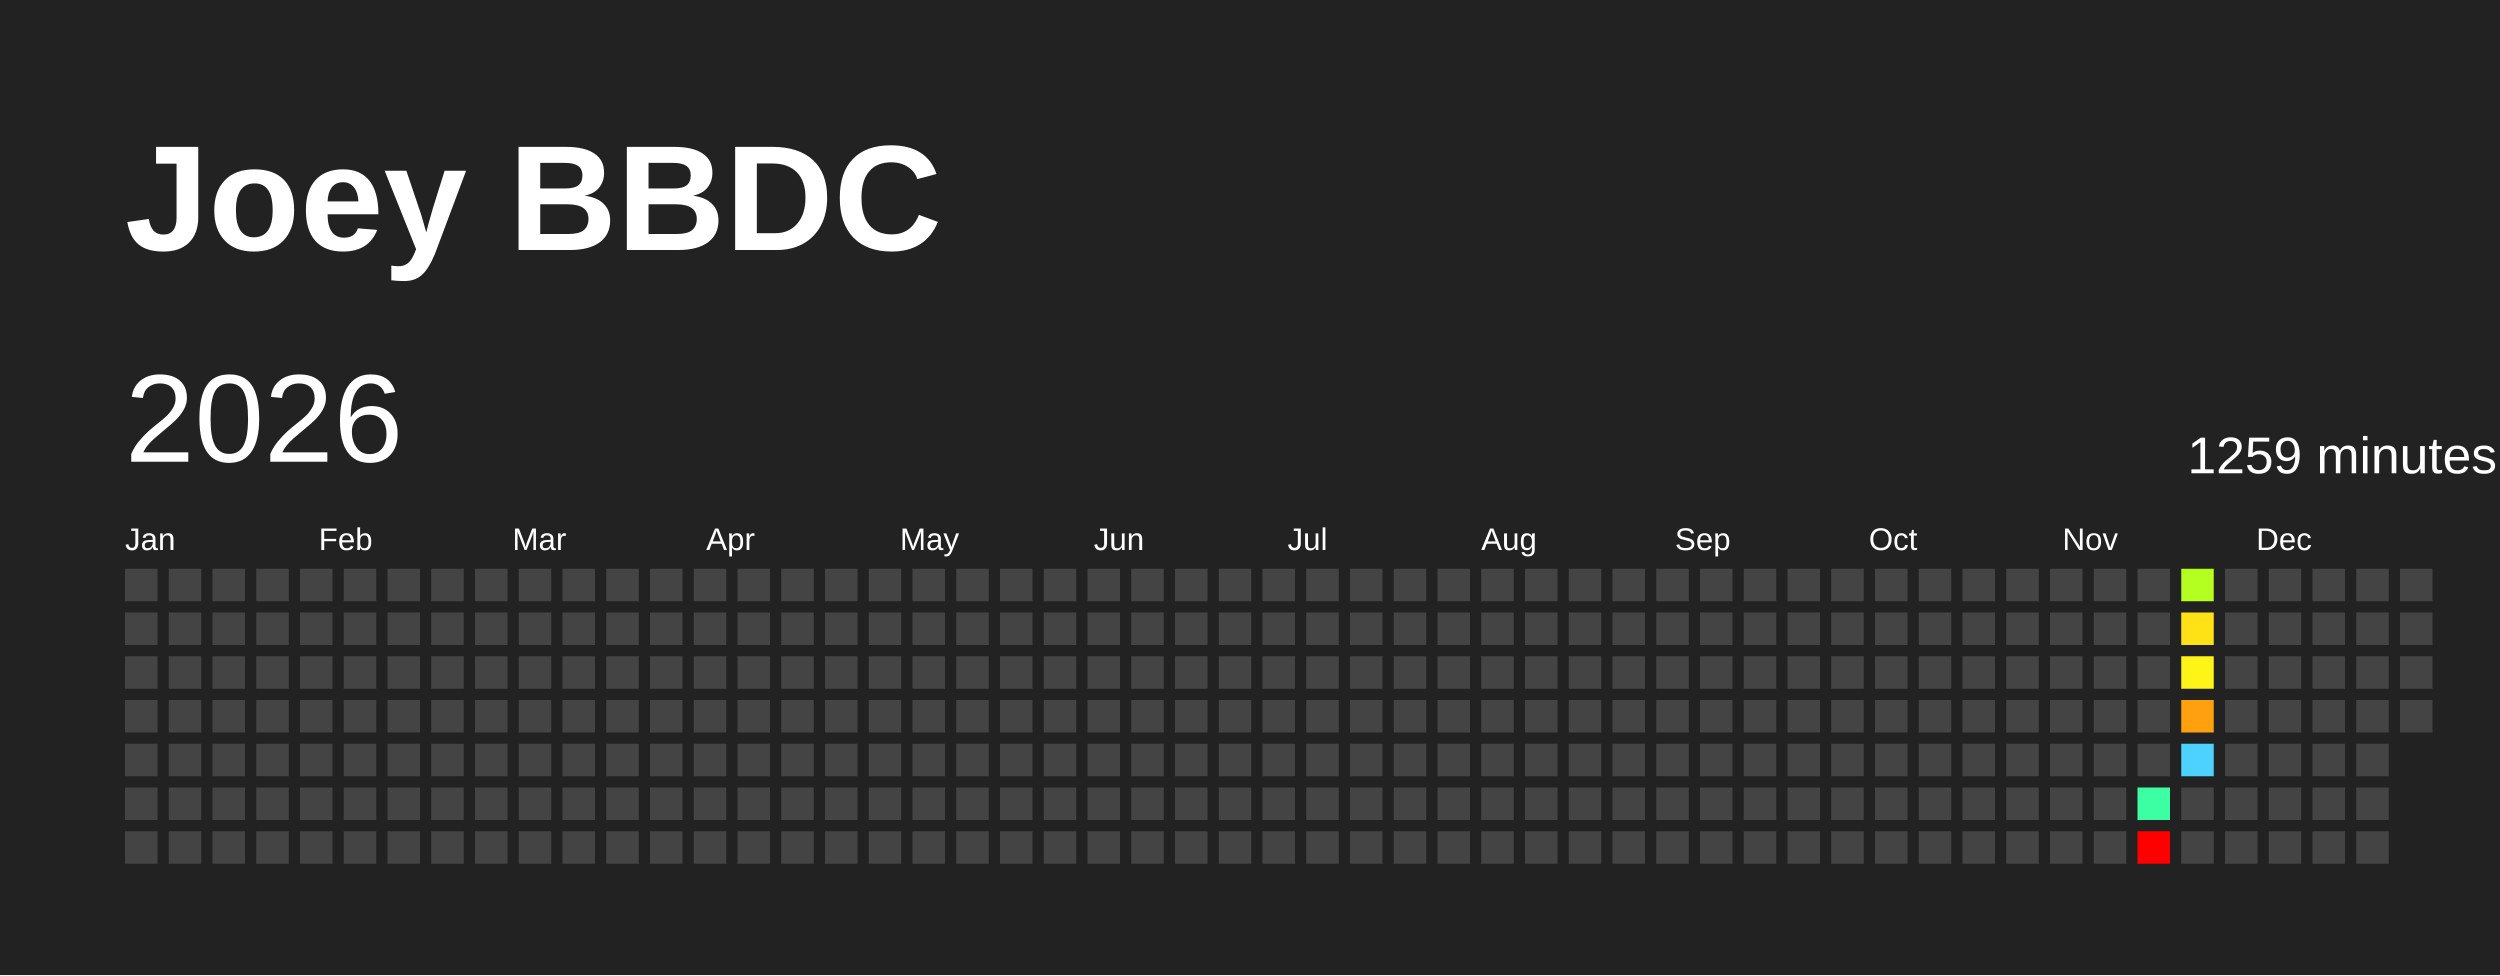
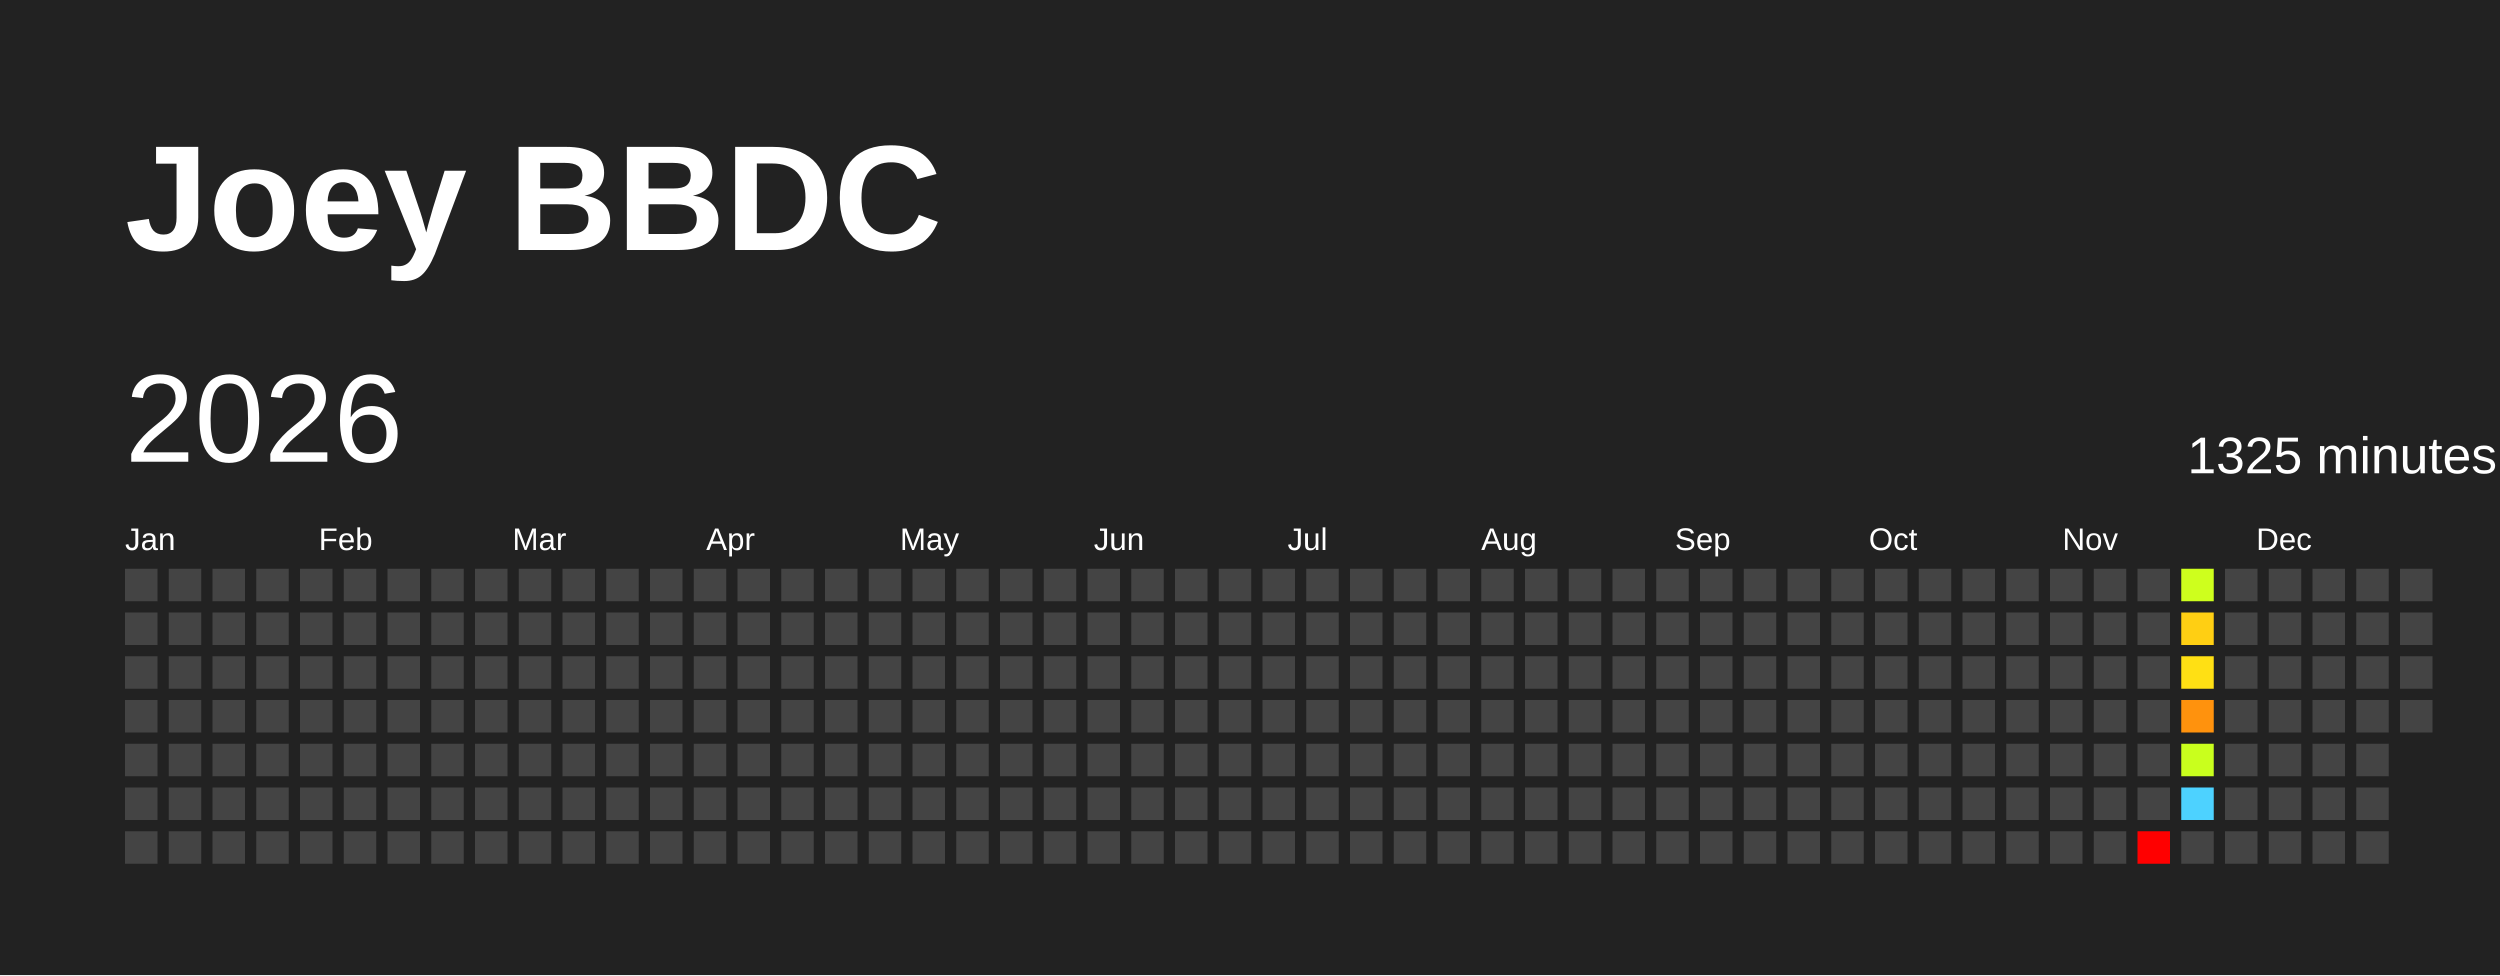
<svg xmlns="http://www.w3.org/2000/svg" baseProfile="full" height="78mm" version="1.1" viewBox="0,0,200,78" width="200mm">
  <defs />
  <rect fill="#222222" height="78" width="200" x="0" y="0" />
  <text fill="#FFFFFF" style="font-size:12px; font-family:Arial; font-weight:bold;" x="10" y="20">Joey BBDC</text>
  <text dominant-baseline="hanging" fill="#FFFFFF" style="font-size:10.0px; font-family:Arial;" x="10" y="30">2026</text>
-   <text dominant-baseline="hanging" fill="#FFFFFF" style="font-size:4.125px; font-family:Arial;" x="175" y="35">1259 minutes</text>
+   <text dominant-baseline="hanging" fill="#FFFFFF" style="font-size:4.125px; font-family:Arial;" x="175" y="35">1325 minutes</text>
  <text fill="#FFFFFF" style="font-size:2.5px; font-family:Arial" x="10.0" y="44">Jan</text>
  <text fill="#FFFFFF" style="font-size:2.5px; font-family:Arial" x="25.5" y="44">Feb</text>
  <text fill="#FFFFFF" style="font-size:2.5px; font-family:Arial" x="41.0" y="44">Mar</text>
  <text fill="#FFFFFF" style="font-size:2.5px; font-family:Arial" x="56.5" y="44">Apr</text>
  <text fill="#FFFFFF" style="font-size:2.5px; font-family:Arial" x="72.0" y="44">May</text>
  <text fill="#FFFFFF" style="font-size:2.5px; font-family:Arial" x="87.5" y="44">Jun</text>
  <text fill="#FFFFFF" style="font-size:2.5px; font-family:Arial" x="103.0" y="44">Jul</text>
  <text fill="#FFFFFF" style="font-size:2.5px; font-family:Arial" x="118.5" y="44">Aug</text>
  <text fill="#FFFFFF" style="font-size:2.5px; font-family:Arial" x="134.0" y="44">Sep</text>
  <text fill="#FFFFFF" style="font-size:2.5px; font-family:Arial" x="149.5" y="44">Oct</text>
  <text fill="#FFFFFF" style="font-size:2.5px; font-family:Arial" x="165.0" y="44">Nov</text>
  <text fill="#FFFFFF" style="font-size:2.5px; font-family:Arial" x="180.5" y="44">Dec</text>
  <rect fill="#444444" height="2.6" width="2.6" x="10.0" y="45.5" />
  <rect fill="#444444" height="2.6" width="2.6" x="10.0" y="49.0" />
  <rect fill="#444444" height="2.6" width="2.6" x="10.0" y="52.5" />
  <rect fill="#444444" height="2.6" width="2.6" x="10.0" y="56.0" />
  <rect fill="#444444" height="2.6" width="2.6" x="10.0" y="59.5" />
  <rect fill="#444444" height="2.6" width="2.6" x="10.0" y="63.0" />
  <rect fill="#444444" height="2.6" width="2.6" x="10.0" y="66.5" />
  <rect fill="#444444" height="2.6" width="2.6" x="13.5" y="45.5" />
  <rect fill="#444444" height="2.6" width="2.6" x="13.5" y="49.0" />
  <rect fill="#444444" height="2.6" width="2.6" x="13.5" y="52.5" />
  <rect fill="#444444" height="2.6" width="2.6" x="13.5" y="56.0" />
  <rect fill="#444444" height="2.6" width="2.6" x="13.5" y="59.5" />
  <rect fill="#444444" height="2.6" width="2.6" x="13.5" y="63.0" />
  <rect fill="#444444" height="2.6" width="2.6" x="13.5" y="66.5" />
  <rect fill="#444444" height="2.6" width="2.6" x="17.0" y="45.5" />
  <rect fill="#444444" height="2.6" width="2.6" x="17.0" y="49.0" />
  <rect fill="#444444" height="2.6" width="2.6" x="17.0" y="52.5" />
  <rect fill="#444444" height="2.6" width="2.6" x="17.0" y="56.0" />
  <rect fill="#444444" height="2.6" width="2.6" x="17.0" y="59.5" />
  <rect fill="#444444" height="2.6" width="2.6" x="17.0" y="63.0" />
  <rect fill="#444444" height="2.6" width="2.6" x="17.0" y="66.5" />
  <rect fill="#444444" height="2.6" width="2.6" x="20.5" y="45.5" />
  <rect fill="#444444" height="2.6" width="2.6" x="20.5" y="49.0" />
  <rect fill="#444444" height="2.6" width="2.6" x="20.5" y="52.5" />
  <rect fill="#444444" height="2.6" width="2.6" x="20.5" y="56.0" />
  <rect fill="#444444" height="2.6" width="2.6" x="20.5" y="59.5" />
  <rect fill="#444444" height="2.6" width="2.6" x="20.5" y="63.0" />
  <rect fill="#444444" height="2.6" width="2.6" x="20.5" y="66.5" />
  <rect fill="#444444" height="2.6" width="2.6" x="24.0" y="45.5" />
  <rect fill="#444444" height="2.6" width="2.6" x="24.0" y="49.0" />
  <rect fill="#444444" height="2.6" width="2.6" x="24.0" y="52.5" />
  <rect fill="#444444" height="2.6" width="2.6" x="24.0" y="56.0" />
  <rect fill="#444444" height="2.6" width="2.6" x="24.0" y="59.5" />
  <rect fill="#444444" height="2.6" width="2.6" x="24.0" y="63.0" />
  <rect fill="#444444" height="2.6" width="2.6" x="24.0" y="66.5" />
  <rect fill="#444444" height="2.6" width="2.6" x="27.5" y="45.5" />
  <rect fill="#444444" height="2.6" width="2.6" x="27.5" y="49.0" />
  <rect fill="#444444" height="2.6" width="2.6" x="27.5" y="52.5" />
  <rect fill="#444444" height="2.6" width="2.6" x="27.5" y="56.0" />
  <rect fill="#444444" height="2.6" width="2.6" x="27.5" y="59.5" />
  <rect fill="#444444" height="2.6" width="2.6" x="27.5" y="63.0" />
  <rect fill="#444444" height="2.6" width="2.6" x="27.5" y="66.5" />
  <rect fill="#444444" height="2.6" width="2.6" x="31.0" y="45.5" />
  <rect fill="#444444" height="2.6" width="2.6" x="31.0" y="49.0" />
  <rect fill="#444444" height="2.6" width="2.6" x="31.0" y="52.5" />
  <rect fill="#444444" height="2.6" width="2.6" x="31.0" y="56.0" />
  <rect fill="#444444" height="2.6" width="2.6" x="31.0" y="59.5" />
  <rect fill="#444444" height="2.6" width="2.6" x="31.0" y="63.0" />
  <rect fill="#444444" height="2.6" width="2.6" x="31.0" y="66.5" />
  <rect fill="#444444" height="2.6" width="2.6" x="34.5" y="45.5" />
  <rect fill="#444444" height="2.6" width="2.6" x="34.5" y="49.0" />
  <rect fill="#444444" height="2.6" width="2.6" x="34.5" y="52.5" />
  <rect fill="#444444" height="2.6" width="2.6" x="34.5" y="56.0" />
  <rect fill="#444444" height="2.6" width="2.6" x="34.5" y="59.5" />
  <rect fill="#444444" height="2.6" width="2.6" x="34.5" y="63.0" />
  <rect fill="#444444" height="2.6" width="2.6" x="34.5" y="66.5" />
  <rect fill="#444444" height="2.6" width="2.6" x="38.0" y="45.5" />
  <rect fill="#444444" height="2.6" width="2.6" x="38.0" y="49.0" />
  <rect fill="#444444" height="2.6" width="2.6" x="38.0" y="52.5" />
  <rect fill="#444444" height="2.6" width="2.6" x="38.0" y="56.0" />
  <rect fill="#444444" height="2.6" width="2.6" x="38.0" y="59.5" />
  <rect fill="#444444" height="2.6" width="2.6" x="38.0" y="63.0" />
  <rect fill="#444444" height="2.6" width="2.6" x="38.0" y="66.5" />
  <rect fill="#444444" height="2.6" width="2.6" x="41.5" y="45.5" />
  <rect fill="#444444" height="2.6" width="2.6" x="41.5" y="49.0" />
  <rect fill="#444444" height="2.6" width="2.6" x="41.5" y="52.5" />
  <rect fill="#444444" height="2.6" width="2.6" x="41.5" y="56.0" />
  <rect fill="#444444" height="2.6" width="2.6" x="41.5" y="59.5" />
  <rect fill="#444444" height="2.6" width="2.6" x="41.5" y="63.0" />
  <rect fill="#444444" height="2.6" width="2.6" x="41.5" y="66.5" />
  <rect fill="#444444" height="2.6" width="2.6" x="45.0" y="45.5" />
  <rect fill="#444444" height="2.6" width="2.6" x="45.0" y="49.0" />
  <rect fill="#444444" height="2.6" width="2.6" x="45.0" y="52.5" />
  <rect fill="#444444" height="2.6" width="2.6" x="45.0" y="56.0" />
  <rect fill="#444444" height="2.6" width="2.6" x="45.0" y="59.5" />
  <rect fill="#444444" height="2.6" width="2.6" x="45.0" y="63.0" />
  <rect fill="#444444" height="2.6" width="2.6" x="45.0" y="66.5" />
  <rect fill="#444444" height="2.6" width="2.6" x="48.5" y="45.5" />
  <rect fill="#444444" height="2.6" width="2.6" x="48.5" y="49.0" />
  <rect fill="#444444" height="2.6" width="2.6" x="48.5" y="52.5" />
  <rect fill="#444444" height="2.6" width="2.6" x="48.5" y="56.0" />
  <rect fill="#444444" height="2.6" width="2.6" x="48.5" y="59.5" />
  <rect fill="#444444" height="2.6" width="2.6" x="48.5" y="63.0" />
  <rect fill="#444444" height="2.6" width="2.6" x="48.5" y="66.5" />
  <rect fill="#444444" height="2.6" width="2.6" x="52.0" y="45.5" />
  <rect fill="#444444" height="2.6" width="2.6" x="52.0" y="49.0" />
  <rect fill="#444444" height="2.6" width="2.6" x="52.0" y="52.5" />
  <rect fill="#444444" height="2.6" width="2.6" x="52.0" y="56.0" />
  <rect fill="#444444" height="2.6" width="2.6" x="52.0" y="59.5" />
  <rect fill="#444444" height="2.6" width="2.6" x="52.0" y="63.0" />
  <rect fill="#444444" height="2.6" width="2.6" x="52.0" y="66.5" />
  <rect fill="#444444" height="2.6" width="2.6" x="55.5" y="45.5" />
  <rect fill="#444444" height="2.6" width="2.6" x="55.5" y="49.0" />
  <rect fill="#444444" height="2.6" width="2.6" x="55.5" y="52.5" />
  <rect fill="#444444" height="2.6" width="2.6" x="55.5" y="56.0" />
  <rect fill="#444444" height="2.6" width="2.6" x="55.5" y="59.5" />
  <rect fill="#444444" height="2.6" width="2.6" x="55.5" y="63.0" />
  <rect fill="#444444" height="2.6" width="2.6" x="55.5" y="66.5" />
  <rect fill="#444444" height="2.6" width="2.6" x="59.0" y="45.5" />
  <rect fill="#444444" height="2.6" width="2.6" x="59.0" y="49.0" />
  <rect fill="#444444" height="2.6" width="2.6" x="59.0" y="52.5" />
  <rect fill="#444444" height="2.6" width="2.6" x="59.0" y="56.0" />
  <rect fill="#444444" height="2.6" width="2.6" x="59.0" y="59.5" />
  <rect fill="#444444" height="2.6" width="2.6" x="59.0" y="63.0" />
  <rect fill="#444444" height="2.6" width="2.6" x="59.0" y="66.5" />
  <rect fill="#444444" height="2.6" width="2.6" x="62.5" y="45.5" />
  <rect fill="#444444" height="2.6" width="2.6" x="62.5" y="49.0" />
  <rect fill="#444444" height="2.6" width="2.6" x="62.5" y="52.5" />
  <rect fill="#444444" height="2.6" width="2.6" x="62.5" y="56.0" />
  <rect fill="#444444" height="2.6" width="2.6" x="62.5" y="59.5" />
  <rect fill="#444444" height="2.6" width="2.6" x="62.5" y="63.0" />
  <rect fill="#444444" height="2.6" width="2.6" x="62.5" y="66.5" />
  <rect fill="#444444" height="2.6" width="2.6" x="66.0" y="45.5" />
  <rect fill="#444444" height="2.6" width="2.6" x="66.0" y="49.0" />
  <rect fill="#444444" height="2.6" width="2.6" x="66.0" y="52.5" />
  <rect fill="#444444" height="2.6" width="2.6" x="66.0" y="56.0" />
  <rect fill="#444444" height="2.6" width="2.6" x="66.0" y="59.5" />
  <rect fill="#444444" height="2.6" width="2.6" x="66.0" y="63.0" />
  <rect fill="#444444" height="2.6" width="2.6" x="66.0" y="66.5" />
  <rect fill="#444444" height="2.6" width="2.6" x="69.5" y="45.5" />
  <rect fill="#444444" height="2.6" width="2.6" x="69.5" y="49.0" />
  <rect fill="#444444" height="2.6" width="2.6" x="69.5" y="52.5" />
  <rect fill="#444444" height="2.6" width="2.6" x="69.5" y="56.0" />
  <rect fill="#444444" height="2.6" width="2.6" x="69.5" y="59.5" />
  <rect fill="#444444" height="2.6" width="2.6" x="69.5" y="63.0" />
  <rect fill="#444444" height="2.6" width="2.6" x="69.5" y="66.5" />
  <rect fill="#444444" height="2.6" width="2.6" x="73.0" y="45.5" />
  <rect fill="#444444" height="2.6" width="2.6" x="73.0" y="49.0" />
  <rect fill="#444444" height="2.6" width="2.6" x="73.0" y="52.5" />
  <rect fill="#444444" height="2.6" width="2.6" x="73.0" y="56.0" />
  <rect fill="#444444" height="2.6" width="2.6" x="73.0" y="59.5" />
  <rect fill="#444444" height="2.6" width="2.6" x="73.0" y="63.0" />
  <rect fill="#444444" height="2.6" width="2.6" x="73.0" y="66.5" />
  <rect fill="#444444" height="2.6" width="2.6" x="76.5" y="45.5" />
  <rect fill="#444444" height="2.6" width="2.6" x="76.5" y="49.0" />
  <rect fill="#444444" height="2.6" width="2.6" x="76.5" y="52.5" />
  <rect fill="#444444" height="2.6" width="2.6" x="76.5" y="56.0" />
  <rect fill="#444444" height="2.6" width="2.6" x="76.5" y="59.5" />
  <rect fill="#444444" height="2.6" width="2.6" x="76.5" y="63.0" />
  <rect fill="#444444" height="2.6" width="2.6" x="76.5" y="66.5" />
  <rect fill="#444444" height="2.6" width="2.6" x="80.0" y="45.5" />
  <rect fill="#444444" height="2.6" width="2.6" x="80.0" y="49.0" />
  <rect fill="#444444" height="2.6" width="2.6" x="80.0" y="52.5" />
  <rect fill="#444444" height="2.6" width="2.6" x="80.0" y="56.0" />
  <rect fill="#444444" height="2.6" width="2.6" x="80.0" y="59.5" />
  <rect fill="#444444" height="2.6" width="2.6" x="80.0" y="63.0" />
  <rect fill="#444444" height="2.6" width="2.6" x="80.0" y="66.5" />
  <rect fill="#444444" height="2.6" width="2.6" x="83.5" y="45.5" />
  <rect fill="#444444" height="2.6" width="2.6" x="83.5" y="49.0" />
  <rect fill="#444444" height="2.6" width="2.6" x="83.5" y="52.5" />
  <rect fill="#444444" height="2.6" width="2.6" x="83.5" y="56.0" />
  <rect fill="#444444" height="2.6" width="2.6" x="83.5" y="59.5" />
  <rect fill="#444444" height="2.6" width="2.6" x="83.5" y="63.0" />
  <rect fill="#444444" height="2.6" width="2.6" x="83.5" y="66.5" />
  <rect fill="#444444" height="2.6" width="2.6" x="87.0" y="45.5" />
  <rect fill="#444444" height="2.6" width="2.6" x="87.0" y="49.0" />
  <rect fill="#444444" height="2.6" width="2.6" x="87.0" y="52.5" />
  <rect fill="#444444" height="2.6" width="2.6" x="87.0" y="56.0" />
  <rect fill="#444444" height="2.6" width="2.6" x="87.0" y="59.5" />
  <rect fill="#444444" height="2.6" width="2.6" x="87.0" y="63.0" />
  <rect fill="#444444" height="2.6" width="2.6" x="87.0" y="66.5" />
  <rect fill="#444444" height="2.6" width="2.6" x="90.5" y="45.5" />
  <rect fill="#444444" height="2.6" width="2.6" x="90.5" y="49.0" />
  <rect fill="#444444" height="2.6" width="2.6" x="90.5" y="52.5" />
  <rect fill="#444444" height="2.6" width="2.6" x="90.5" y="56.0" />
  <rect fill="#444444" height="2.6" width="2.6" x="90.5" y="59.5" />
  <rect fill="#444444" height="2.6" width="2.6" x="90.5" y="63.0" />
  <rect fill="#444444" height="2.6" width="2.6" x="90.5" y="66.5" />
  <rect fill="#444444" height="2.6" width="2.6" x="94.0" y="45.5" />
  <rect fill="#444444" height="2.6" width="2.6" x="94.0" y="49.0" />
  <rect fill="#444444" height="2.6" width="2.6" x="94.0" y="52.5" />
  <rect fill="#444444" height="2.6" width="2.6" x="94.0" y="56.0" />
  <rect fill="#444444" height="2.6" width="2.6" x="94.0" y="59.5" />
  <rect fill="#444444" height="2.6" width="2.6" x="94.0" y="63.0" />
  <rect fill="#444444" height="2.6" width="2.6" x="94.0" y="66.5" />
  <rect fill="#444444" height="2.6" width="2.6" x="97.5" y="45.5" />
  <rect fill="#444444" height="2.6" width="2.6" x="97.5" y="49.0" />
  <rect fill="#444444" height="2.6" width="2.6" x="97.5" y="52.5" />
  <rect fill="#444444" height="2.6" width="2.6" x="97.5" y="56.0" />
  <rect fill="#444444" height="2.6" width="2.6" x="97.5" y="59.5" />
  <rect fill="#444444" height="2.6" width="2.6" x="97.5" y="63.0" />
  <rect fill="#444444" height="2.6" width="2.6" x="97.5" y="66.5" />
  <rect fill="#444444" height="2.6" width="2.6" x="101.0" y="45.5" />
  <rect fill="#444444" height="2.6" width="2.6" x="101.0" y="49.0" />
  <rect fill="#444444" height="2.6" width="2.6" x="101.0" y="52.5" />
  <rect fill="#444444" height="2.6" width="2.6" x="101.0" y="56.0" />
  <rect fill="#444444" height="2.6" width="2.6" x="101.0" y="59.5" />
  <rect fill="#444444" height="2.6" width="2.6" x="101.0" y="63.0" />
  <rect fill="#444444" height="2.6" width="2.6" x="101.0" y="66.5" />
  <rect fill="#444444" height="2.6" width="2.6" x="104.5" y="45.5" />
  <rect fill="#444444" height="2.6" width="2.6" x="104.5" y="49.0" />
  <rect fill="#444444" height="2.6" width="2.6" x="104.5" y="52.5" />
  <rect fill="#444444" height="2.6" width="2.6" x="104.5" y="56.0" />
  <rect fill="#444444" height="2.6" width="2.6" x="104.5" y="59.5" />
  <rect fill="#444444" height="2.6" width="2.6" x="104.5" y="63.0" />
  <rect fill="#444444" height="2.6" width="2.6" x="104.5" y="66.5" />
  <rect fill="#444444" height="2.6" width="2.6" x="108.0" y="45.5" />
  <rect fill="#444444" height="2.6" width="2.6" x="108.0" y="49.0" />
  <rect fill="#444444" height="2.6" width="2.6" x="108.0" y="52.5" />
  <rect fill="#444444" height="2.6" width="2.6" x="108.0" y="56.0" />
  <rect fill="#444444" height="2.6" width="2.6" x="108.0" y="59.5" />
  <rect fill="#444444" height="2.6" width="2.6" x="108.0" y="63.0" />
  <rect fill="#444444" height="2.6" width="2.6" x="108.0" y="66.5" />
  <rect fill="#444444" height="2.6" width="2.6" x="111.5" y="45.5" />
  <rect fill="#444444" height="2.6" width="2.6" x="111.5" y="49.0" />
  <rect fill="#444444" height="2.6" width="2.6" x="111.5" y="52.5" />
  <rect fill="#444444" height="2.6" width="2.6" x="111.5" y="56.0" />
  <rect fill="#444444" height="2.6" width="2.6" x="111.5" y="59.5" />
  <rect fill="#444444" height="2.6" width="2.6" x="111.5" y="63.0" />
  <rect fill="#444444" height="2.6" width="2.6" x="111.5" y="66.5" />
  <rect fill="#444444" height="2.6" width="2.6" x="115.0" y="45.5" />
  <rect fill="#444444" height="2.6" width="2.6" x="115.0" y="49.0" />
  <rect fill="#444444" height="2.6" width="2.6" x="115.0" y="52.5" />
  <rect fill="#444444" height="2.6" width="2.6" x="115.0" y="56.0" />
  <rect fill="#444444" height="2.6" width="2.6" x="115.0" y="59.5" />
  <rect fill="#444444" height="2.6" width="2.6" x="115.0" y="63.0" />
  <rect fill="#444444" height="2.6" width="2.6" x="115.0" y="66.5" />
  <rect fill="#444444" height="2.6" width="2.6" x="118.5" y="45.5" />
  <rect fill="#444444" height="2.6" width="2.6" x="118.5" y="49.0" />
  <rect fill="#444444" height="2.6" width="2.6" x="118.5" y="52.5" />
  <rect fill="#444444" height="2.6" width="2.6" x="118.5" y="56.0" />
  <rect fill="#444444" height="2.6" width="2.6" x="118.5" y="59.5" />
  <rect fill="#444444" height="2.6" width="2.6" x="118.5" y="63.0" />
  <rect fill="#444444" height="2.6" width="2.6" x="118.5" y="66.5" />
  <rect fill="#444444" height="2.6" width="2.6" x="122.0" y="45.5" />
  <rect fill="#444444" height="2.6" width="2.6" x="122.0" y="49.0" />
  <rect fill="#444444" height="2.6" width="2.6" x="122.0" y="52.5" />
  <rect fill="#444444" height="2.6" width="2.6" x="122.0" y="56.0" />
  <rect fill="#444444" height="2.6" width="2.6" x="122.0" y="59.5" />
  <rect fill="#444444" height="2.6" width="2.6" x="122.0" y="63.0" />
  <rect fill="#444444" height="2.6" width="2.6" x="122.0" y="66.5" />
  <rect fill="#444444" height="2.6" width="2.6" x="125.5" y="45.5" />
  <rect fill="#444444" height="2.6" width="2.6" x="125.5" y="49.0" />
  <rect fill="#444444" height="2.6" width="2.6" x="125.5" y="52.5" />
  <rect fill="#444444" height="2.6" width="2.6" x="125.5" y="56.0" />
  <rect fill="#444444" height="2.6" width="2.6" x="125.5" y="59.5" />
  <rect fill="#444444" height="2.6" width="2.6" x="125.5" y="63.0" />
  <rect fill="#444444" height="2.6" width="2.6" x="125.5" y="66.5" />
  <rect fill="#444444" height="2.6" width="2.6" x="129.0" y="45.5" />
  <rect fill="#444444" height="2.6" width="2.6" x="129.0" y="49.0" />
  <rect fill="#444444" height="2.6" width="2.6" x="129.0" y="52.5" />
  <rect fill="#444444" height="2.6" width="2.6" x="129.0" y="56.0" />
  <rect fill="#444444" height="2.6" width="2.6" x="129.0" y="59.5" />
  <rect fill="#444444" height="2.6" width="2.6" x="129.0" y="63.0" />
  <rect fill="#444444" height="2.6" width="2.6" x="129.0" y="66.5" />
  <rect fill="#444444" height="2.6" width="2.6" x="132.5" y="45.5" />
  <rect fill="#444444" height="2.6" width="2.6" x="132.5" y="49.0" />
  <rect fill="#444444" height="2.6" width="2.6" x="132.5" y="52.5" />
  <rect fill="#444444" height="2.6" width="2.6" x="132.5" y="56.0" />
  <rect fill="#444444" height="2.6" width="2.6" x="132.5" y="59.5" />
  <rect fill="#444444" height="2.6" width="2.6" x="132.5" y="63.0" />
  <rect fill="#444444" height="2.6" width="2.6" x="132.5" y="66.5" />
  <rect fill="#444444" height="2.6" width="2.6" x="136.0" y="45.5" />
  <rect fill="#444444" height="2.6" width="2.6" x="136.0" y="49.0" />
  <rect fill="#444444" height="2.6" width="2.6" x="136.0" y="52.5" />
  <rect fill="#444444" height="2.6" width="2.6" x="136.0" y="56.0" />
  <rect fill="#444444" height="2.6" width="2.6" x="136.0" y="59.5" />
  <rect fill="#444444" height="2.6" width="2.6" x="136.0" y="63.0" />
  <rect fill="#444444" height="2.6" width="2.6" x="136.0" y="66.5" />
  <rect fill="#444444" height="2.6" width="2.6" x="139.5" y="45.5" />
  <rect fill="#444444" height="2.6" width="2.6" x="139.5" y="49.0" />
  <rect fill="#444444" height="2.6" width="2.6" x="139.5" y="52.5" />
  <rect fill="#444444" height="2.6" width="2.6" x="139.5" y="56.0" />
  <rect fill="#444444" height="2.6" width="2.6" x="139.5" y="59.5" />
  <rect fill="#444444" height="2.6" width="2.6" x="139.5" y="63.0" />
  <rect fill="#444444" height="2.6" width="2.6" x="139.5" y="66.5" />
  <rect fill="#444444" height="2.6" width="2.6" x="143.0" y="45.5" />
  <rect fill="#444444" height="2.6" width="2.6" x="143.0" y="49.0" />
  <rect fill="#444444" height="2.6" width="2.6" x="143.0" y="52.5" />
  <rect fill="#444444" height="2.6" width="2.6" x="143.0" y="56.0" />
  <rect fill="#444444" height="2.6" width="2.6" x="143.0" y="59.5" />
  <rect fill="#444444" height="2.6" width="2.6" x="143.0" y="63.0" />
  <rect fill="#444444" height="2.6" width="2.6" x="143.0" y="66.5" />
  <rect fill="#444444" height="2.6" width="2.6" x="146.5" y="45.5" />
  <rect fill="#444444" height="2.6" width="2.6" x="146.5" y="49.0" />
  <rect fill="#444444" height="2.6" width="2.6" x="146.5" y="52.5" />
  <rect fill="#444444" height="2.6" width="2.6" x="146.5" y="56.0" />
  <rect fill="#444444" height="2.6" width="2.6" x="146.5" y="59.5" />
  <rect fill="#444444" height="2.6" width="2.6" x="146.5" y="63.0" />
  <rect fill="#444444" height="2.6" width="2.6" x="146.5" y="66.5" />
  <rect fill="#444444" height="2.6" width="2.6" x="150.0" y="45.5" />
  <rect fill="#444444" height="2.6" width="2.6" x="150.0" y="49.0" />
  <rect fill="#444444" height="2.6" width="2.6" x="150.0" y="52.5" />
  <rect fill="#444444" height="2.6" width="2.6" x="150.0" y="56.0" />
  <rect fill="#444444" height="2.6" width="2.6" x="150.0" y="59.5" />
  <rect fill="#444444" height="2.6" width="2.6" x="150.0" y="63.0" />
  <rect fill="#444444" height="2.6" width="2.6" x="150.0" y="66.5" />
  <rect fill="#444444" height="2.6" width="2.6" x="153.5" y="45.5" />
  <rect fill="#444444" height="2.6" width="2.6" x="153.5" y="49.0" />
  <rect fill="#444444" height="2.6" width="2.6" x="153.5" y="52.5" />
  <rect fill="#444444" height="2.6" width="2.6" x="153.5" y="56.0" />
  <rect fill="#444444" height="2.6" width="2.6" x="153.5" y="59.5" />
  <rect fill="#444444" height="2.6" width="2.6" x="153.5" y="63.0" />
  <rect fill="#444444" height="2.6" width="2.6" x="153.5" y="66.5" />
  <rect fill="#444444" height="2.6" width="2.6" x="157.0" y="45.5" />
  <rect fill="#444444" height="2.6" width="2.6" x="157.0" y="49.0" />
  <rect fill="#444444" height="2.6" width="2.6" x="157.0" y="52.5" />
  <rect fill="#444444" height="2.6" width="2.6" x="157.0" y="56.0" />
  <rect fill="#444444" height="2.6" width="2.6" x="157.0" y="59.5" />
  <rect fill="#444444" height="2.6" width="2.6" x="157.0" y="63.0" />
  <rect fill="#444444" height="2.6" width="2.6" x="157.0" y="66.5" />
  <rect fill="#444444" height="2.6" width="2.6" x="160.5" y="45.5" />
  <rect fill="#444444" height="2.6" width="2.6" x="160.5" y="49.0" />
  <rect fill="#444444" height="2.6" width="2.6" x="160.5" y="52.5" />
  <rect fill="#444444" height="2.6" width="2.6" x="160.5" y="56.0" />
  <rect fill="#444444" height="2.6" width="2.6" x="160.5" y="59.5" />
  <rect fill="#444444" height="2.6" width="2.6" x="160.5" y="63.0" />
  <rect fill="#444444" height="2.6" width="2.6" x="160.5" y="66.5" />
  <rect fill="#444444" height="2.6" width="2.6" x="164.0" y="45.5" />
  <rect fill="#444444" height="2.6" width="2.6" x="164.0" y="49.0" />
  <rect fill="#444444" height="2.6" width="2.6" x="164.0" y="52.5" />
  <rect fill="#444444" height="2.6" width="2.6" x="164.0" y="56.0" />
  <rect fill="#444444" height="2.6" width="2.6" x="164.0" y="59.5" />
  <rect fill="#444444" height="2.6" width="2.6" x="164.0" y="63.0" />
  <rect fill="#444444" height="2.6" width="2.6" x="164.0" y="66.5" />
  <rect fill="#444444" height="2.6" width="2.6" x="167.5" y="45.5" />
  <rect fill="#444444" height="2.6" width="2.6" x="167.5" y="49.0" />
  <rect fill="#444444" height="2.6" width="2.6" x="167.5" y="52.5" />
  <rect fill="#444444" height="2.6" width="2.6" x="167.5" y="56.0" />
  <rect fill="#444444" height="2.6" width="2.6" x="167.5" y="59.5" />
  <rect fill="#444444" height="2.6" width="2.6" x="167.5" y="63.0" />
  <rect fill="#444444" height="2.6" width="2.6" x="167.5" y="66.5" />
  <rect fill="#444444" height="2.6" width="2.6" x="171.0" y="45.5" />
  <rect fill="#444444" height="2.6" width="2.6" x="171.0" y="49.0" />
  <rect fill="#444444" height="2.6" width="2.6" x="171.0" y="52.5" />
  <rect fill="#444444" height="2.6" width="2.6" x="171.0" y="56.0" />
  <rect fill="#444444" height="2.6" width="2.6" x="171.0" y="59.5" />
-   <rect fill="#3cffa4" height="2.6" width="2.6" x="171.0" y="63.0" />
+   <rect fill="#444444" height="2.6" width="2.6" x="171.0" y="63.0" />
  <rect fill="red" height="2.6" width="2.6" x="171.0" y="66.5" />
-   <rect fill="#b4ff20" height="2.6" width="2.6" x="174.5" y="45.5" />
-   <rect fill="#ffe215" height="2.6" width="2.6" x="174.5" y="49.0" />
-   <rect fill="#fff417" height="2.6" width="2.6" x="174.5" y="52.5" />
-   <rect fill="#ffa00e" height="2.6" width="2.6" x="174.5" y="56.0" />
-   <rect fill="#4dd2ff" height="2.6" width="2.6" x="174.5" y="59.5" />
-   <rect fill="#444444" height="2.6" width="2.6" x="174.5" y="63.0" />
+   <rect fill="#ceff1d" height="2.6" width="2.6" x="174.5" y="45.5" />
+   <rect fill="#ffcf13" height="2.6" width="2.6" x="174.5" y="49.0" />
+   <rect fill="#ffe014" height="2.6" width="2.6" x="174.5" y="52.5" />
+   <rect fill="#ff920d" height="2.6" width="2.6" x="174.5" y="56.0" />
+   <rect fill="#c9ff1d" height="2.6" width="2.6" x="174.5" y="59.5" />
+   <rect fill="#4dd2ff" height="2.6" width="2.6" x="174.5" y="63.0" />
  <rect fill="#444444" height="2.6" width="2.6" x="174.5" y="66.5" />
  <rect fill="#444444" height="2.6" width="2.6" x="178.0" y="45.5" />
  <rect fill="#444444" height="2.6" width="2.6" x="178.0" y="49.0" />
  <rect fill="#444444" height="2.6" width="2.6" x="178.0" y="52.5" />
  <rect fill="#444444" height="2.6" width="2.6" x="178.0" y="56.0" />
  <rect fill="#444444" height="2.6" width="2.6" x="178.0" y="59.5" />
  <rect fill="#444444" height="2.6" width="2.6" x="178.0" y="63.0" />
  <rect fill="#444444" height="2.6" width="2.6" x="178.0" y="66.5" />
  <rect fill="#444444" height="2.6" width="2.6" x="181.5" y="45.5" />
  <rect fill="#444444" height="2.6" width="2.6" x="181.5" y="49.0" />
  <rect fill="#444444" height="2.6" width="2.6" x="181.5" y="52.5" />
  <rect fill="#444444" height="2.6" width="2.6" x="181.5" y="56.0" />
  <rect fill="#444444" height="2.6" width="2.6" x="181.5" y="59.5" />
  <rect fill="#444444" height="2.6" width="2.6" x="181.5" y="63.0" />
  <rect fill="#444444" height="2.6" width="2.6" x="181.5" y="66.5" />
  <rect fill="#444444" height="2.6" width="2.6" x="185.0" y="45.5" />
  <rect fill="#444444" height="2.6" width="2.6" x="185.0" y="49.0" />
  <rect fill="#444444" height="2.6" width="2.6" x="185.0" y="52.5" />
  <rect fill="#444444" height="2.6" width="2.6" x="185.0" y="56.0" />
  <rect fill="#444444" height="2.6" width="2.6" x="185.0" y="59.5" />
  <rect fill="#444444" height="2.6" width="2.6" x="185.0" y="63.0" />
  <rect fill="#444444" height="2.6" width="2.6" x="185.0" y="66.5" />
  <rect fill="#444444" height="2.6" width="2.6" x="188.5" y="45.5" />
  <rect fill="#444444" height="2.6" width="2.6" x="188.5" y="49.0" />
  <rect fill="#444444" height="2.6" width="2.6" x="188.5" y="52.5" />
  <rect fill="#444444" height="2.6" width="2.6" x="188.5" y="56.0" />
  <rect fill="#444444" height="2.6" width="2.6" x="188.5" y="59.5" />
  <rect fill="#444444" height="2.6" width="2.6" x="188.5" y="63.0" />
  <rect fill="#444444" height="2.6" width="2.6" x="188.5" y="66.5" />
  <rect fill="#444444" height="2.6" width="2.6" x="192.0" y="45.5" />
  <rect fill="#444444" height="2.6" width="2.6" x="192.0" y="49.0" />
  <rect fill="#444444" height="2.6" width="2.6" x="192.0" y="52.5" />
  <rect fill="#444444" height="2.6" width="2.6" x="192.0" y="56.0" />
</svg>
